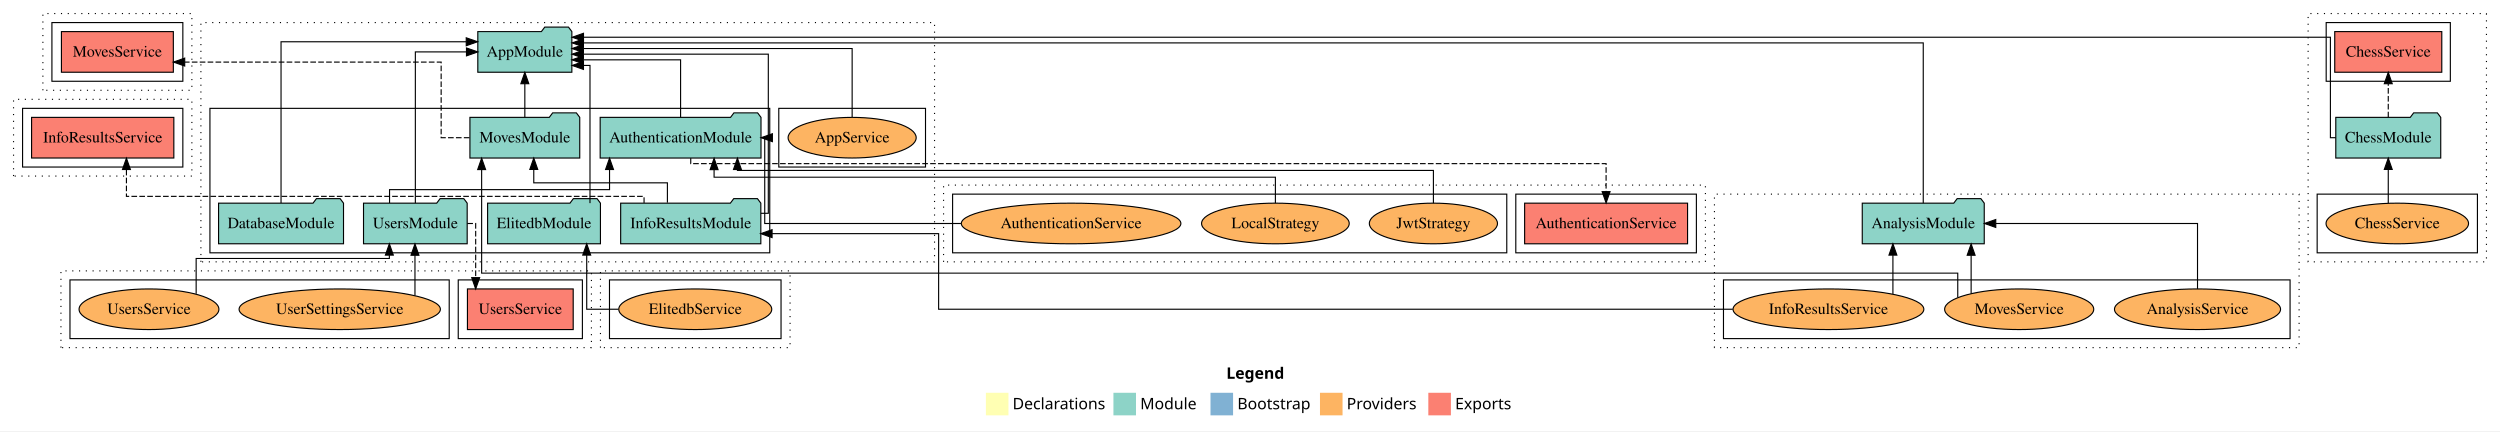
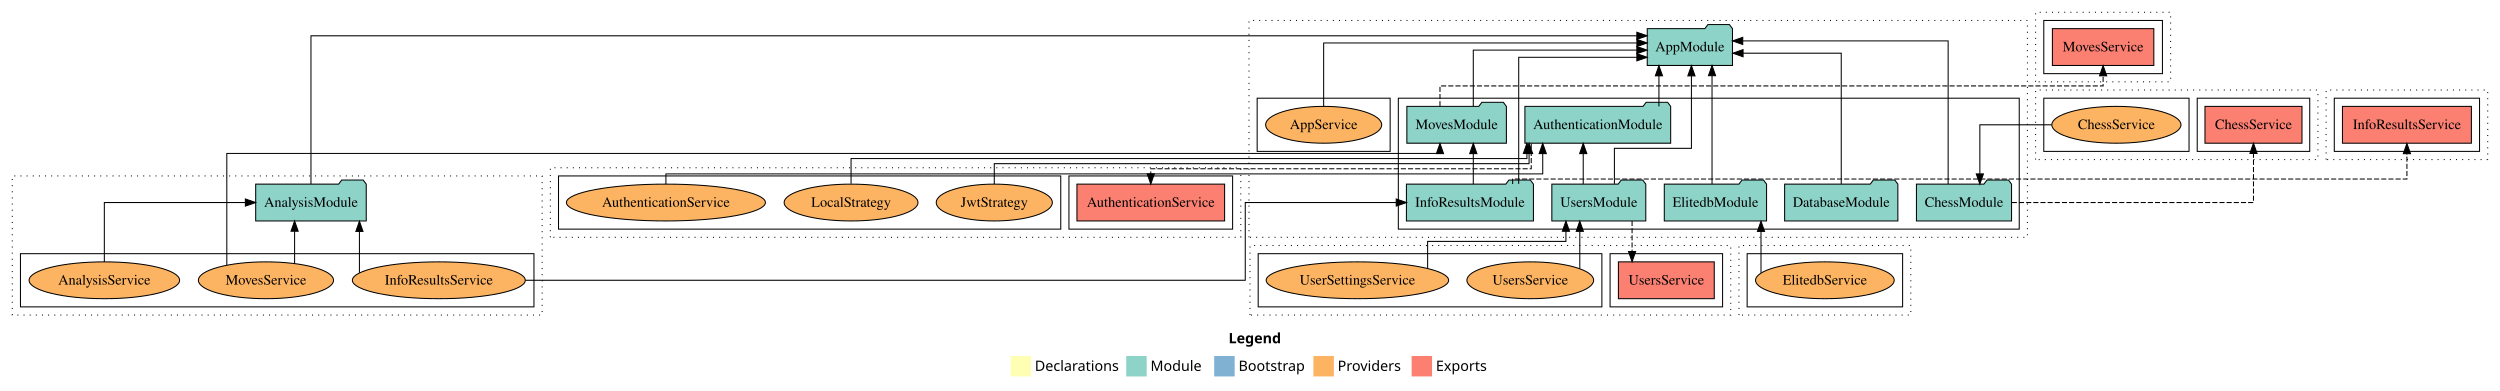
- <svg xmlns="http://www.w3.org/2000/svg" width="2215pt" height="382pt" viewBox="0.00 0.00 2215.00 382.00">
+ <svg xmlns="http://www.w3.org/2000/svg" width="2444pt" height="382pt" viewBox="0.00 0.00 2444.00 382.00">
  <g id="graph0" class="graph" transform="scale(1 1) rotate(0) translate(4 378)">
-     <polygon fill="white" stroke="transparent" points="-4,4 -4,-378 2211,-378 2211,4 -4,4" />
-     <text text-anchor="start" x="1082.51" y="-42.4" font-family="Times-12" font-weight="bold" font-size="14.00">Legend</text>
-     <polygon fill="#ffffb3" stroke="transparent" points="869.5,-10 869.5,-30 889.5,-30 889.5,-10 869.5,-10" />
-     <text text-anchor="start" x="893.13" y="-15.4" font-family="Times-12" font-size="14.00">  Declarations</text>
-     <polygon fill="#8dd3c7" stroke="transparent" points="982.5,-10 982.5,-30 1002.5,-30 1002.5,-10 982.5,-10" />
-     <text text-anchor="start" x="1006.23" y="-15.4" font-family="Times-12" font-size="14.00">  Module</text>
-     <polygon fill="#80b1d3" stroke="transparent" points="1068.5,-10 1068.5,-30 1088.5,-30 1088.5,-10 1068.5,-10" />
-     <text text-anchor="start" x="1092.28" y="-15.4" font-family="Times-12" font-size="14.00">  Bootstrap</text>
-     <polygon fill="#fdb462" stroke="transparent" points="1165.5,-10 1165.5,-30 1185.5,-30 1185.5,-10 1165.5,-10" />
-     <text text-anchor="start" x="1189.17" y="-15.4" font-family="Times-12" font-size="14.00">  Providers</text>
-     <polygon fill="#fb8072" stroke="transparent" points="1261.5,-10 1261.5,-30 1281.5,-30 1281.5,-10 1261.5,-10" />
-     <text text-anchor="start" x="1285.23" y="-15.4" font-family="Times-12" font-size="14.00">  Exports</text>
+     <polygon fill="white" stroke="transparent" points="-4,4 -4,-378 2440,-378 2440,4 -4,4" />
+     <text text-anchor="start" x="1197.01" y="-42.4" font-family="Times-12" font-weight="bold" font-size="14.00">Legend</text>
+     <polygon fill="#ffffb3" stroke="transparent" points="984,-10 984,-30 1004,-30 1004,-10 984,-10" />
+     <text text-anchor="start" x="1007.63" y="-15.4" font-family="Times-12" font-size="14.00">  Declarations</text>
+     <polygon fill="#8dd3c7" stroke="transparent" points="1097,-10 1097,-30 1117,-30 1117,-10 1097,-10" />
+     <text text-anchor="start" x="1120.73" y="-15.4" font-family="Times-12" font-size="14.00">  Module</text>
+     <polygon fill="#80b1d3" stroke="transparent" points="1183,-10 1183,-30 1203,-30 1203,-10 1183,-10" />
+     <text text-anchor="start" x="1206.78" y="-15.4" font-family="Times-12" font-size="14.00">  Bootstrap</text>
+     <polygon fill="#fdb462" stroke="transparent" points="1280,-10 1280,-30 1300,-30 1300,-10 1280,-10" />
+     <text text-anchor="start" x="1303.67" y="-15.4" font-family="Times-12" font-size="14.00">  Providers</text>
+     <polygon fill="#fb8072" stroke="transparent" points="1376,-10 1376,-30 1396,-30 1396,-10 1376,-10" />
+     <text text-anchor="start" x="1399.73" y="-15.4" font-family="Times-12" font-size="14.00">  Exports</text>
+     <g id="clust1" class="cluster">
+       <polygon fill="none" stroke="black" stroke-dasharray="1,5" points="8,-70 8,-206 526,-206 526,-70 8,-70" />
+     </g>
+     <g id="clust6" class="cluster">
+       <polygon fill="none" stroke="black" points="16,-78 16,-130 518,-130 518,-78 16,-78" />
+     </g>
+     <g id="clust7" class="cluster">
+       <polygon fill="none" stroke="black" stroke-dasharray="1,5" points="1217,-146 1217,-358 1978,-358 1978,-146 1217,-146" />
+     </g>
+     <g id="clust9" class="cluster">
+       <polygon fill="none" stroke="black" points="1363,-154 1363,-282 1970,-282 1970,-154 1363,-154" />
+     </g>
+     <g id="clust12" class="cluster">
+       <polygon fill="none" stroke="black" points="1225,-230 1225,-282 1355,-282 1355,-230 1225,-230" />
+     </g>
+     <g id="clust13" class="cluster">
+       <polygon fill="none" stroke="black" stroke-dasharray="1,5" points="534,-146 534,-214 1209,-214 1209,-146 534,-146" />
+     </g>
+     <g id="clust16" class="cluster">
+       <polygon fill="none" stroke="black" points="1041,-154 1041,-206 1201,-206 1201,-154 1041,-154" />
+     </g>
+     <g id="clust18" class="cluster">
+       <polygon fill="none" stroke="black" points="542,-154 542,-206 1033,-206 1033,-154 542,-154" />
+     </g>
    <g id="clust19" class="cluster">
-       <polygon fill="none" stroke="black" stroke-dasharray="1,5" points="2041,-146 2041,-366 2199,-366 2199,-146 2041,-146" />
+       <polygon fill="none" stroke="black" stroke-dasharray="1,5" points="1986,-222 1986,-290 2262,-290 2262,-222 1986,-222" />
    </g>
    <g id="clust22" class="cluster">
-       <polygon fill="none" stroke="black" points="2057,-306 2057,-358 2167,-358 2167,-306 2057,-306" />
+       <polygon fill="none" stroke="black" points="2144,-230 2144,-282 2254,-282 2254,-230 2144,-230" />
    </g>
    <g id="clust24" class="cluster">
-       <polygon fill="none" stroke="black" points="2049,-154 2049,-206 2191,-206 2191,-154 2049,-154" />
-     </g>
-     <g id="clust1" class="cluster">
-       <polygon fill="none" stroke="black" stroke-dasharray="1,5" points="1515,-70 1515,-206 2033,-206 2033,-70 1515,-70" />
-     </g>
-     <g id="clust6" class="cluster">
-       <polygon fill="none" stroke="black" points="1523,-78 1523,-130 2025,-130 2025,-78 1523,-78" />
-     </g>
-     <g id="clust7" class="cluster">
-       <polygon fill="none" stroke="black" stroke-dasharray="1,5" points="174,-146 174,-358 824,-358 824,-146 174,-146" />
-     </g>
-     <g id="clust12" class="cluster">
-       <polygon fill="none" stroke="black" points="686,-230 686,-282 816,-282 816,-230 686,-230" />
-     </g>
-     <g id="clust9" class="cluster">
-       <polygon fill="none" stroke="black" points="182,-154 182,-282 678,-282 678,-154 182,-154" />
+       <polygon fill="none" stroke="black" points="1994,-230 1994,-282 2136,-282 2136,-230 1994,-230" />
    </g>
    <g id="clust31" class="cluster">
-       <polygon fill="none" stroke="black" stroke-dasharray="1,5" points="528,-70 528,-138 696,-138 696,-70 528,-70" />
+       <polygon fill="none" stroke="black" stroke-dasharray="1,5" points="1696,-70 1696,-138 1864,-138 1864,-70 1696,-70" />
    </g>
    <g id="clust36" class="cluster">
-       <polygon fill="none" stroke="black" points="536,-78 536,-130 688,-130 688,-78 536,-78" />
+       <polygon fill="none" stroke="black" points="1704,-78 1704,-130 1856,-130 1856,-78 1704,-78" />
    </g>
    <g id="clust37" class="cluster">
-       <polygon fill="none" stroke="black" stroke-dasharray="1,5" points="8,-222 8,-290 166,-290 166,-222 8,-222" />
+       <polygon fill="none" stroke="black" stroke-dasharray="1,5" points="2270,-222 2270,-290 2428,-290 2428,-222 2270,-222" />
    </g>
    <g id="clust40" class="cluster">
-       <polygon fill="none" stroke="black" points="16,-230 16,-282 158,-282 158,-230 16,-230" />
-     </g>
-     <g id="clust13" class="cluster">
-       <polygon fill="none" stroke="black" stroke-dasharray="1,5" points="832,-146 832,-214 1507,-214 1507,-146 832,-146" />
-     </g>
-     <g id="clust16" class="cluster">
-       <polygon fill="none" stroke="black" points="1339,-154 1339,-206 1499,-206 1499,-154 1339,-154" />
-     </g>
-     <g id="clust18" class="cluster">
-       <polygon fill="none" stroke="black" points="840,-154 840,-206 1331,-206 1331,-154 840,-154" />
+       <polygon fill="none" stroke="black" points="2278,-230 2278,-282 2420,-282 2420,-230 2278,-230" />
    </g>
    <g id="clust43" class="cluster">
-       <polygon fill="none" stroke="black" stroke-dasharray="1,5" points="34,-298 34,-366 166,-366 166,-298 34,-298" />
+       <polygon fill="none" stroke="black" stroke-dasharray="1,5" points="1986,-298 1986,-366 2118,-366 2118,-298 1986,-298" />
    </g>
    <g id="clust46" class="cluster">
-       <polygon fill="none" stroke="black" points="42,-306 42,-358 158,-358 158,-306 42,-306" />
+       <polygon fill="none" stroke="black" points="1994,-306 1994,-358 2110,-358 2110,-306 1994,-306" />
    </g>
    <g id="clust49" class="cluster">
-       <polygon fill="none" stroke="black" stroke-dasharray="1,5" points="50,-70 50,-138 520,-138 520,-70 50,-70" />
+       <polygon fill="none" stroke="black" stroke-dasharray="1,5" points="1218,-70 1218,-138 1688,-138 1688,-70 1218,-70" />
    </g>
    <g id="clust52" class="cluster">
-       <polygon fill="none" stroke="black" points="402,-78 402,-130 512,-130 512,-78 402,-78" />
+       <polygon fill="none" stroke="black" points="1570,-78 1570,-130 1680,-130 1680,-78 1570,-78" />
    </g>
    <g id="clust54" class="cluster">
-       <polygon fill="none" stroke="black" points="58,-78 58,-130 394,-130 394,-78 58,-78" />
+       <polygon fill="none" stroke="black" points="1226,-78 1226,-130 1562,-130 1562,-78 1226,-78" />
    </g>
    <g id="node1" class="node">
-       <ellipse fill="#fdb462" stroke="black" cx="1943" cy="-104" rx="73.57" ry="18" />
-       <text text-anchor="middle" x="1943" y="-99.8" font-family="Times,serif" font-size="14.00">AnalysisService</text>
+       <ellipse fill="#fdb462" stroke="black" cx="98" cy="-104" rx="73.57" ry="18" />
+       <text text-anchor="middle" x="98" y="-99.8" font-family="Times,serif" font-size="14.00">AnalysisService</text>
    </g>
    <g id="node4" class="node">
-       <polygon fill="#8dd3c7" stroke="black" points="1754.04,-198 1751.04,-202 1730.04,-202 1727.04,-198 1645.96,-198 1645.96,-162 1754.04,-162 1754.04,-198" />
-       <text text-anchor="middle" x="1700" y="-175.8" font-family="Times,serif" font-size="14.00">AnalysisModule</text>
+       <polygon fill="#8dd3c7" stroke="black" points="354.04,-198 351.04,-202 330.04,-202 327.04,-198 245.96,-198 245.96,-162 354.04,-162 354.04,-198" />
+       <text text-anchor="middle" x="300" y="-175.8" font-family="Times,serif" font-size="14.00">AnalysisModule</text>
    </g>
    <g id="edge1" class="edge">
-       <path fill="none" stroke="black" d="M1943,-122.01C1943,-144.49 1943,-180 1943,-180 1943,-180 1764.23,-180 1764.23,-180" />
-       <polygon fill="black" stroke="black" points="1764.23,-176.5 1754.23,-180 1764.23,-183.5 1764.23,-176.5" />
+       <path fill="none" stroke="black" d="M98,-122.01C98,-144.49 98,-180 98,-180 98,-180 235.87,-180 235.87,-180" />
+       <polygon fill="black" stroke="black" points="235.87,-183.5 245.87,-180 235.87,-176.5 235.87,-183.5" />
    </g>
    <g id="node2" class="node">
-       <ellipse fill="#fdb462" stroke="black" cx="1616" cy="-104" rx="84.52" ry="18" />
-       <text text-anchor="middle" x="1616" y="-99.8" font-family="Times,serif" font-size="14.00">InfoResultsService</text>
+       <ellipse fill="#fdb462" stroke="black" cx="425" cy="-104" rx="84.52" ry="18" />
+       <text text-anchor="middle" x="425" y="-99.8" font-family="Times,serif" font-size="14.00">InfoResultsService</text>
    </g>
    <g id="edge2" class="edge">
-       <path fill="none" stroke="black" d="M1673.12,-117.59C1673.12,-117.59 1673.12,-151.96 1673.12,-151.96" />
-       <polygon fill="black" stroke="black" points="1669.62,-151.96 1673.12,-161.96 1676.62,-151.96 1669.62,-151.96" />
+       <path fill="none" stroke="black" d="M347.38,-111.29C347.38,-111.29 347.38,-151.73 347.38,-151.73" />
+       <polygon fill="black" stroke="black" points="343.88,-151.73 347.38,-161.73 350.88,-151.73 343.88,-151.73" />
    </g>
    <g id="node9" class="node">
-       <polygon fill="#8dd3c7" stroke="black" points="670.09,-198 667.09,-202 646.09,-202 643.09,-198 545.91,-198 545.91,-162 670.09,-162 670.09,-198" />
-       <text text-anchor="middle" x="608" y="-175.8" font-family="Times,serif" font-size="14.00">InfoResultsModule</text>
+       <polygon fill="#8dd3c7" stroke="black" points="1495.09,-198 1492.09,-202 1471.09,-202 1468.09,-198 1370.91,-198 1370.91,-162 1495.09,-162 1495.09,-198" />
+       <text text-anchor="middle" x="1433" y="-175.8" font-family="Times,serif" font-size="14.00">InfoResultsModule</text>
    </g>
    <g id="edge22" class="edge">
-       <path fill="none" stroke="black" d="M1531.26,-104C1327.63,-104 827.62,-104 827.62,-104 827.62,-104 827.62,-171 827.62,-171 827.62,-171 680.05,-171 680.05,-171" />
-       <polygon fill="black" stroke="black" points="680.05,-167.5 670.05,-171 680.05,-174.5 680.05,-167.5" />
+       <path fill="none" stroke="black" d="M509.74,-104C713.36,-104 1213.36,-104 1213.36,-104 1213.36,-104 1213.36,-180 1213.36,-180 1213.36,-180 1360.94,-180 1360.94,-180" />
+       <polygon fill="black" stroke="black" points="1360.94,-183.5 1370.94,-180 1360.94,-176.5 1360.94,-183.5" />
    </g>
    <g id="node3" class="node">
-       <ellipse fill="#fdb462" stroke="black" cx="1785" cy="-104" rx="66.05" ry="18" />
-       <text text-anchor="middle" x="1785" y="-99.8" font-family="Times,serif" font-size="14.00">MovesService</text>
+       <ellipse fill="#fdb462" stroke="black" cx="256" cy="-104" rx="66.05" ry="18" />
+       <text text-anchor="middle" x="256" y="-99.8" font-family="Times,serif" font-size="14.00">MovesService</text>
    </g>
    <g id="edge3" class="edge">
-       <path fill="none" stroke="black" d="M1742.42,-117.94C1742.42,-117.94 1742.42,-151.84 1742.42,-151.84" />
-       <polygon fill="black" stroke="black" points="1738.92,-151.84 1742.42,-161.84 1745.92,-151.84 1738.92,-151.84" />
+       <path fill="none" stroke="black" d="M284,-120.49C284,-120.49 284,-151.95 284,-151.95" />
+       <polygon fill="black" stroke="black" points="280.5,-151.95 284,-161.95 287.5,-151.95 280.5,-151.95" />
    </g>
    <g id="node10" class="node">
-       <polygon fill="#8dd3c7" stroke="black" points="509.65,-274 506.65,-278 485.65,-278 482.65,-274 412.35,-274 412.35,-238 509.65,-238 509.65,-274" />
-       <text text-anchor="middle" x="461" y="-251.8" font-family="Times,serif" font-size="14.00">MovesModule</text>
+       <polygon fill="#8dd3c7" stroke="black" points="1468.65,-274 1465.65,-278 1444.65,-278 1441.65,-274 1371.35,-274 1371.35,-238 1468.65,-238 1468.65,-274" />
+       <text text-anchor="middle" x="1420" y="-251.8" font-family="Times,serif" font-size="14.00">MovesModule</text>
    </g>
    <g id="edge25" class="edge">
-       <path fill="none" stroke="black" d="M1730.57,-114.48C1730.57,-123.81 1730.57,-136 1730.57,-136 1730.57,-136 422.73,-136 422.73,-136 422.73,-136 422.73,-227.77 422.73,-227.77" />
-       <polygon fill="black" stroke="black" points="419.23,-227.77 422.73,-237.77 426.23,-227.77 419.23,-227.77" />
+       <path fill="none" stroke="black" d="M217.73,-118.71C217.73,-151.56 217.73,-228 217.73,-228 217.73,-228 1403.72,-228 1403.72,-228 1403.72,-228 1403.72,-228.98 1403.72,-228.98" />
+       <polygon fill="black" stroke="black" points="1400.22,-227.79 1403.72,-237.79 1407.22,-227.79 1400.22,-227.79" />
    </g>
    <g id="node12" class="node">
-       <polygon fill="#8dd3c7" stroke="black" points="502.66,-350 499.66,-354 478.66,-354 475.66,-350 419.34,-350 419.34,-314 502.66,-314 502.66,-350" />
-       <text text-anchor="middle" x="461" y="-327.8" font-family="Times,serif" font-size="14.00">AppModule</text>
+       <polygon fill="#8dd3c7" stroke="black" points="1689.66,-350 1686.66,-354 1665.66,-354 1662.66,-350 1606.34,-350 1606.34,-314 1689.66,-314 1689.66,-350" />
+       <text text-anchor="middle" x="1648" y="-327.8" font-family="Times,serif" font-size="14.00">AppModule</text>
    </g>
    <g id="edge4" class="edge">
-       <path fill="none" stroke="black" d="M1700,-198.04C1700,-239.89 1700,-340 1700,-340 1700,-340 512.93,-340 512.93,-340" />
-       <polygon fill="black" stroke="black" points="512.93,-336.5 502.93,-340 512.93,-343.5 512.93,-336.5" />
+       <path fill="none" stroke="black" d="M300,-198.07C300,-240.51 300,-343 300,-343 300,-343 1596.18,-343 1596.18,-343" />
+       <polygon fill="black" stroke="black" points="1596.18,-346.5 1606.18,-343 1596.18,-339.5 1596.18,-346.5" />
    </g>
    <g id="node5" class="node">
-       <polygon fill="#8dd3c7" stroke="black" points="670.25,-274 667.25,-278 646.25,-278 643.25,-274 527.75,-274 527.75,-238 670.25,-238 670.25,-274" />
-       <text text-anchor="middle" x="599" y="-251.8" font-family="Times,serif" font-size="14.00">AuthenticationModule</text>
+       <polygon fill="#8dd3c7" stroke="black" points="1629.25,-274 1626.25,-278 1605.25,-278 1602.25,-274 1486.75,-274 1486.75,-238 1629.25,-238 1629.25,-274" />
+       <text text-anchor="middle" x="1558" y="-251.8" font-family="Times,serif" font-size="14.00">AuthenticationModule</text>
    </g>
    <g id="edge5" class="edge">
-       <path fill="none" stroke="black" d="M599,-274.13C599,-294.57 599,-325 599,-325 599,-325 512.78,-325 512.78,-325" />
-       <polygon fill="black" stroke="black" points="512.78,-321.5 502.78,-325 512.78,-328.5 512.78,-321.5" />
+       <path fill="none" stroke="black" d="M1617.77,-274.01C1617.77,-274.01 1617.77,-303.85 1617.77,-303.85" />
+       <polygon fill="black" stroke="black" points="1614.27,-303.85 1617.77,-313.85 1621.27,-303.85 1614.27,-303.85" />
    </g>
    <g id="node14" class="node">
-       <polygon fill="#fb8072" stroke="black" points="1491.18,-198 1346.82,-198 1346.82,-162 1491.18,-162 1491.18,-198" />
-       <text text-anchor="middle" x="1419" y="-175.8" font-family="Times,serif" font-size="14.00">AuthenticationService </text>
+       <polygon fill="#fb8072" stroke="black" points="1193.18,-198 1048.82,-198 1048.82,-162 1193.18,-162 1193.18,-198" />
+       <text text-anchor="middle" x="1121" y="-175.8" font-family="Times,serif" font-size="14.00">AuthenticationService </text>
    </g>
    <g id="edge14" class="edge">
-       <path fill="none" stroke="black" stroke-dasharray="5,2" d="M608,-237.88C608,-235.03 608,-233 608,-233 608,-233 1419,-233 1419,-233 1419,-233 1419,-208.24 1419,-208.24" />
-       <polygon fill="black" stroke="black" points="1422.5,-208.24 1419,-198.24 1415.5,-208.24 1422.5,-208.24" />
+       <path fill="none" stroke="black" stroke-dasharray="5,2" d="M1492.94,-237.51C1492.94,-225.86 1492.94,-213 1492.94,-213 1492.94,-213 1121,-213 1121,-213 1121,-213 1121,-208.04 1121,-208.04" />
+       <polygon fill="black" stroke="black" points="1124.5,-208.04 1121,-198.04 1117.5,-208.04 1124.5,-208.04" />
    </g>
    <g id="node6" class="node">
-       <polygon fill="#8dd3c7" stroke="black" points="2158.49,-274 2155.49,-278 2134.49,-278 2131.49,-274 2065.51,-274 2065.51,-238 2158.49,-238 2158.49,-274" />
-       <text text-anchor="middle" x="2112" y="-251.8" font-family="Times,serif" font-size="14.00">ChessModule</text>
+       <polygon fill="#8dd3c7" stroke="black" points="1962.49,-198 1959.49,-202 1938.49,-202 1935.49,-198 1869.51,-198 1869.51,-162 1962.49,-162 1962.49,-198" />
+       <text text-anchor="middle" x="1916" y="-175.8" font-family="Times,serif" font-size="14.00">ChessModule</text>
    </g>
    <g id="edge6" class="edge">
-       <path fill="none" stroke="black" d="M2065.47,-256C2062.54,-256 2060.74,-256 2060.74,-256 2060.74,-256 2060.74,-345 2060.74,-345 2060.74,-345 512.97,-345 512.97,-345" />
-       <polygon fill="black" stroke="black" points="512.97,-341.5 502.97,-345 512.97,-348.5 512.97,-341.5" />
+       <path fill="none" stroke="black" d="M1900.5,-198.12C1900.5,-239.63 1900.5,-338 1900.5,-338 1900.5,-338 1699.7,-338 1699.7,-338" />
+       <polygon fill="black" stroke="black" points="1699.7,-334.5 1689.7,-338 1699.7,-341.5 1699.7,-334.5" />
    </g>
    <g id="node18" class="node">
-       <polygon fill="#fb8072" stroke="black" points="2159.42,-350 2064.58,-350 2064.58,-314 2159.42,-314 2159.42,-350" />
-       <text text-anchor="middle" x="2112" y="-327.8" font-family="Times,serif" font-size="14.00">ChessService </text>
+       <polygon fill="#fb8072" stroke="black" points="2246.42,-274 2151.58,-274 2151.58,-238 2246.42,-238 2246.42,-274" />
+       <text text-anchor="middle" x="2199" y="-251.8" font-family="Times,serif" font-size="14.00">ChessService </text>
    </g>
    <g id="edge18" class="edge">
-       <path fill="none" stroke="black" stroke-dasharray="5,2" d="M2112,-274.01C2112,-274.01 2112,-303.85 2112,-303.85" />
-       <polygon fill="black" stroke="black" points="2108.5,-303.85 2112,-313.85 2115.5,-303.85 2108.5,-303.85" />
+       <path fill="none" stroke="black" stroke-dasharray="5,2" d="M1962.73,-180C2043.11,-180 2199,-180 2199,-180 2199,-180 2199,-227.99 2199,-227.99" />
+       <polygon fill="black" stroke="black" points="2195.5,-227.99 2199,-237.99 2202.5,-227.99 2195.5,-227.99" />
    </g>
    <g id="node7" class="node">
-       <polygon fill="#8dd3c7" stroke="black" points="300.35,-198 297.35,-202 276.35,-202 273.35,-198 189.65,-198 189.65,-162 300.35,-162 300.35,-198" />
-       <text text-anchor="middle" x="245" y="-175.8" font-family="Times,serif" font-size="14.00">DatabaseModule</text>
+       <polygon fill="#8dd3c7" stroke="black" points="1851.35,-198 1848.35,-202 1827.35,-202 1824.35,-198 1740.65,-198 1740.65,-162 1851.35,-162 1851.35,-198" />
+       <text text-anchor="middle" x="1796" y="-175.8" font-family="Times,serif" font-size="14.00">DatabaseModule</text>
    </g>
    <g id="edge7" class="edge">
-       <path fill="none" stroke="black" d="M245,-198.16C245,-240.26 245,-341 245,-341 245,-341 409.1,-341 409.1,-341" />
-       <polygon fill="black" stroke="black" points="409.1,-344.5 419.1,-341 409.1,-337.5 409.1,-344.5" />
+       <path fill="none" stroke="black" d="M1796,-198.2C1796,-237.33 1796,-326 1796,-326 1796,-326 1700.01,-326 1700.01,-326" />
+       <polygon fill="black" stroke="black" points="1700.02,-322.5 1690.01,-326 1700.01,-329.5 1700.02,-322.5" />
    </g>
    <g id="node8" class="node">
-       <polygon fill="#8dd3c7" stroke="black" points="527.99,-198 524.99,-202 503.99,-202 500.99,-198 428.01,-198 428.01,-162 527.99,-162 527.99,-198" />
-       <text text-anchor="middle" x="478" y="-175.8" font-family="Times,serif" font-size="14.00">ElitedbModule</text>
+       <polygon fill="#8dd3c7" stroke="black" points="1722.99,-198 1719.99,-202 1698.99,-202 1695.99,-198 1623.01,-198 1623.01,-162 1722.99,-162 1722.99,-198" />
+       <text text-anchor="middle" x="1673" y="-175.8" font-family="Times,serif" font-size="14.00">ElitedbModule</text>
    </g>
    <g id="edge8" class="edge">
-       <path fill="none" stroke="black" d="M518.73,-198.02C518.73,-235.83 518.73,-320 518.73,-320 518.73,-320 512.95,-320 512.95,-320" />
-       <polygon fill="black" stroke="black" points="512.95,-316.5 502.95,-320 512.95,-323.5 512.95,-316.5" />
+       <path fill="none" stroke="black" d="M1669.68,-198.03C1669.68,-198.03 1669.68,-303.99 1669.68,-303.99" />
+       <polygon fill="black" stroke="black" points="1666.18,-303.99 1669.68,-313.99 1673.18,-303.99 1666.18,-303.99" />
    </g>
    <g id="edge23" class="edge">
-       <path fill="none" stroke="black" d="M587.32,-198.42C587.32,-207.28 587.32,-216 587.32,-216 587.32,-216 468.92,-216 468.92,-216 468.92,-216 468.92,-227.87 468.92,-227.87" />
-       <polygon fill="black" stroke="black" points="465.42,-227.87 468.92,-237.87 472.42,-227.87 465.42,-227.87" />
+       <path fill="none" stroke="black" d="M1436.28,-198.01C1436.28,-198.01 1436.28,-227.85 1436.28,-227.85" />
+       <polygon fill="black" stroke="black" points="1432.78,-227.85 1436.28,-237.85 1439.78,-227.85 1432.78,-227.85" />
    </g>
    <g id="edge9" class="edge">
-       <path fill="none" stroke="black" d="M670.13,-189C674.2,-189 676.72,-189 676.72,-189 676.72,-189 676.72,-330 676.72,-330 676.72,-330 512.85,-330 512.85,-330" />
-       <polygon fill="black" stroke="black" points="512.85,-326.5 502.85,-330 512.85,-333.5 512.85,-326.5" />
+       <path fill="none" stroke="black" d="M1480.69,-198.27C1480.69,-236.63 1480.69,-322 1480.69,-322 1480.69,-322 1596.21,-322 1596.21,-322" />
+       <polygon fill="black" stroke="black" points="1596.21,-325.5 1606.21,-322 1596.21,-318.5 1596.21,-325.5" />
    </g>
    <g id="node21" class="node">
-       <polygon fill="#fb8072" stroke="black" points="150.02,-274 23.98,-274 23.98,-238 150.02,-238 150.02,-274" />
-       <text text-anchor="middle" x="87" y="-251.8" font-family="Times,serif" font-size="14.00">InfoResultsService </text>
+       <polygon fill="#fb8072" stroke="black" points="2412.02,-274 2285.98,-274 2285.98,-238 2412.02,-238 2412.02,-274" />
+       <text text-anchor="middle" x="2349" y="-251.8" font-family="Times,serif" font-size="14.00">InfoResultsService </text>
    </g>
    <g id="edge21" class="edge">
-       <path fill="none" stroke="black" stroke-dasharray="5,2" d="M566.64,-198.19C566.64,-201.54 566.64,-204 566.64,-204 566.64,-204 108.02,-204 108.02,-204 108.02,-204 108.02,-227.81 108.02,-227.81" />
-       <polygon fill="black" stroke="black" points="104.52,-227.81 108.02,-237.81 111.52,-227.81 104.52,-227.81" />
+       <path fill="none" stroke="black" stroke-dasharray="5,2" d="M1474.76,-198.12C1474.76,-200.97 1474.76,-203 1474.76,-203 1474.76,-203 2349,-203 2349,-203 2349,-203 2349,-227.76 2349,-227.76" />
+       <polygon fill="black" stroke="black" points="2345.5,-227.76 2349,-237.76 2352.5,-227.76 2345.5,-227.76" />
    </g>
    <g id="edge10" class="edge">
-       <path fill="none" stroke="black" d="M461,-274.01C461,-274.01 461,-303.85 461,-303.85" />
-       <polygon fill="black" stroke="black" points="457.5,-303.85 461,-313.85 464.5,-303.85 457.5,-303.85" />
+       <path fill="none" stroke="black" d="M1436.28,-274.04C1436.28,-295.66 1436.28,-329 1436.28,-329 1436.28,-329 1596.17,-329 1596.17,-329" />
+       <polygon fill="black" stroke="black" points="1596.17,-332.5 1606.17,-329 1596.17,-325.5 1596.17,-332.5" />
    </g>
    <g id="node22" class="node">
-       <polygon fill="#fb8072" stroke="black" points="149.58,-350 50.42,-350 50.42,-314 149.58,-314 149.58,-350" />
-       <text text-anchor="middle" x="100" y="-327.8" font-family="Times,serif" font-size="14.00">MovesService </text>
+       <polygon fill="#fb8072" stroke="black" points="2101.58,-350 2002.42,-350 2002.42,-314 2101.58,-314 2101.58,-350" />
+       <text text-anchor="middle" x="2052" y="-327.8" font-family="Times,serif" font-size="14.00">MovesService </text>
    </g>
    <g id="edge24" class="edge">
-       <path fill="none" stroke="black" stroke-dasharray="5,2" d="M411.96,-256C398.17,-256 386.86,-256 386.86,-256 386.86,-256 386.86,-323 386.86,-323 386.86,-323 159.64,-323 159.64,-323" />
-       <polygon fill="black" stroke="black" points="159.64,-319.5 149.64,-323 159.64,-326.5 159.64,-319.5" />
+       <path fill="none" stroke="black" stroke-dasharray="5,2" d="M1403.72,-274.11C1403.72,-283.9 1403.72,-294 1403.72,-294 1403.72,-294 2052,-294 2052,-294 2052,-294 2052,-303.89 2052,-303.89" />
+       <polygon fill="black" stroke="black" points="2048.5,-303.89 2052,-313.89 2055.5,-303.89 2048.5,-303.89" />
    </g>
    <g id="node11" class="node">
-       <polygon fill="#8dd3c7" stroke="black" points="409.92,-198 406.92,-202 385.92,-202 382.92,-198 318.08,-198 318.08,-162 409.92,-162 409.92,-198" />
-       <text text-anchor="middle" x="364" y="-175.8" font-family="Times,serif" font-size="14.00">UsersModule</text>
+       <polygon fill="#8dd3c7" stroke="black" points="1604.92,-198 1601.92,-202 1580.92,-202 1577.92,-198 1513.08,-198 1513.08,-162 1604.92,-162 1604.92,-198" />
+       <text text-anchor="middle" x="1559" y="-175.8" font-family="Times,serif" font-size="14.00">UsersModule</text>
    </g>
    <g id="edge13" class="edge">
-       <path fill="none" stroke="black" d="M341.14,-198.14C341.14,-204.46 341.14,-210 341.14,-210 341.14,-210 536.05,-210 536.05,-210 536.05,-210 536.05,-227.82 536.05,-227.82" />
-       <polygon fill="black" stroke="black" points="532.55,-227.82 536.05,-237.82 539.55,-227.82 532.55,-227.82" />
+       <path fill="none" stroke="black" d="M1543.76,-198.01C1543.76,-198.01 1543.76,-227.85 1543.76,-227.85" />
+       <polygon fill="black" stroke="black" points="1540.26,-227.85 1543.76,-237.85 1547.26,-227.85 1540.26,-227.85" />
    </g>
    <g id="edge11" class="edge">
-       <path fill="none" stroke="black" d="M364,-198.03C364,-238.3 364,-332 364,-332 364,-332 409.3,-332 409.3,-332" />
-       <polygon fill="black" stroke="black" points="409.3,-335.5 419.3,-332 409.3,-328.5 409.3,-335.5" />
+       <path fill="none" stroke="black" d="M1574.24,-198.24C1574.24,-213.57 1574.24,-233 1574.24,-233 1574.24,-233 1649.53,-233 1649.53,-233 1649.53,-233 1649.53,-303.84 1649.53,-303.84" />
+       <polygon fill="black" stroke="black" points="1646.03,-303.84 1649.53,-313.84 1653.03,-303.84 1646.03,-303.84" />
    </g>
    <g id="node23" class="node">
-       <polygon fill="#fb8072" stroke="black" points="503.85,-122 410.15,-122 410.15,-86 503.85,-86 503.85,-122" />
-       <text text-anchor="middle" x="457" y="-99.8" font-family="Times,serif" font-size="14.00">UsersService </text>
+       <polygon fill="#fb8072" stroke="black" points="1671.85,-122 1578.15,-122 1578.15,-86 1671.85,-86 1671.85,-122" />
+       <text text-anchor="middle" x="1625" y="-99.8" font-family="Times,serif" font-size="14.00">UsersService </text>
    </g>
    <g id="edge26" class="edge">
-       <path fill="none" stroke="black" stroke-dasharray="5,2" d="M410.02,-180C414.51,-180 417.45,-180 417.45,-180 417.45,-180 417.45,-132.01 417.45,-132.01" />
-       <polygon fill="black" stroke="black" points="420.95,-132.01 417.45,-122.01 413.95,-132.01 420.95,-132.01" />
+       <path fill="none" stroke="black" stroke-dasharray="5,2" d="M1591.52,-161.99C1591.52,-161.99 1591.52,-132.15 1591.52,-132.15" />
+       <polygon fill="black" stroke="black" points="1595.02,-132.15 1591.52,-122.15 1588.02,-132.15 1595.02,-132.15" />
    </g>
    <g id="node13" class="node">
-       <ellipse fill="#fdb462" stroke="black" cx="751" cy="-256" rx="56.74" ry="18" />
-       <text text-anchor="middle" x="751" y="-251.8" font-family="Times,serif" font-size="14.00">AppService</text>
+       <ellipse fill="#fdb462" stroke="black" cx="1290" cy="-256" rx="56.74" ry="18" />
+       <text text-anchor="middle" x="1290" y="-251.8" font-family="Times,serif" font-size="14.00">AppService</text>
    </g>
    <g id="edge12" class="edge">
-       <path fill="none" stroke="black" d="M751,-274.32C751,-297.66 751,-335 751,-335 751,-335 512.86,-335 512.86,-335" />
-       <polygon fill="black" stroke="black" points="512.86,-331.5 502.86,-335 512.86,-338.5 512.86,-331.5" />
+       <path fill="none" stroke="black" d="M1290,-274.15C1290,-297.76 1290,-336 1290,-336 1290,-336 1596.23,-336 1596.23,-336" />
+       <polygon fill="black" stroke="black" points="1596.23,-339.5 1606.23,-336 1596.23,-332.5 1596.23,-339.5" />
    </g>
    <g id="node15" class="node">
-       <ellipse fill="#fdb462" stroke="black" cx="945" cy="-180" rx="97.27" ry="18" />
-       <text text-anchor="middle" x="945" y="-175.8" font-family="Times,serif" font-size="14.00">AuthenticationService</text>
+       <ellipse fill="#fdb462" stroke="black" cx="647" cy="-180" rx="97.27" ry="18" />
+       <text text-anchor="middle" x="647" y="-175.8" font-family="Times,serif" font-size="14.00">AuthenticationService</text>
    </g>
    <g id="edge15" class="edge">
-       <path fill="none" stroke="black" d="M847.38,-180C769.56,-180 673.55,-180 673.55,-180 673.55,-180 673.55,-256 673.55,-256 673.55,-256 673.23,-256 673.23,-256" />
-       <polygon fill="black" stroke="black" points="680.34,-252.5 670.34,-256 680.34,-259.5 680.34,-252.5" />
+       <path fill="none" stroke="black" d="M647,-198.21C647,-203.55 647,-208 647,-208 647,-208 1504.17,-208 1504.17,-208 1504.17,-208 1504.17,-227.85 1504.17,-227.85" />
+       <polygon fill="black" stroke="black" points="1500.67,-227.85 1504.17,-237.85 1507.67,-227.85 1500.67,-227.85" />
    </g>
    <g id="node16" class="node">
-       <ellipse fill="#fdb462" stroke="black" cx="1266" cy="-180" rx="56.76" ry="18" />
-       <text text-anchor="middle" x="1266" y="-175.8" font-family="Times,serif" font-size="14.00">JwtStrategy</text>
+       <ellipse fill="#fdb462" stroke="black" cx="968" cy="-180" rx="56.76" ry="18" />
+       <text text-anchor="middle" x="968" y="-175.8" font-family="Times,serif" font-size="14.00">JwtStrategy</text>
    </g>
    <g id="edge16" class="edge">
-       <path fill="none" stroke="black" d="M1266,-198.04C1266,-211.29 1266,-227 1266,-227 1266,-227 649.36,-227 649.36,-227 649.36,-227 649.36,-228.08 649.36,-228.08" />
-       <polygon fill="black" stroke="black" points="645.86,-227.8 649.36,-237.8 652.86,-227.8 645.86,-227.8" />
+       <path fill="none" stroke="black" d="M968,-198.11C968,-207.9 968,-218 968,-218 968,-218 1490.83,-218 1490.83,-218 1490.83,-218 1490.83,-227.89 1490.83,-227.89" />
+       <polygon fill="black" stroke="black" points="1487.33,-227.89 1490.83,-237.89 1494.33,-227.89 1487.33,-227.89" />
    </g>
    <g id="node17" class="node">
-       <ellipse fill="#fdb462" stroke="black" cx="1126" cy="-180" rx="65.41" ry="18" />
-       <text text-anchor="middle" x="1126" y="-175.8" font-family="Times,serif" font-size="14.00">LocalStrategy</text>
+       <ellipse fill="#fdb462" stroke="black" cx="828" cy="-180" rx="65.41" ry="18" />
+       <text text-anchor="middle" x="828" y="-175.8" font-family="Times,serif" font-size="14.00">LocalStrategy</text>
    </g>
    <g id="edge17" class="edge">
-       <path fill="none" stroke="black" d="M1126,-198.1C1126,-209.09 1126,-221 1126,-221 1126,-221 628.68,-221 628.68,-221 628.68,-221 628.68,-227.68 628.68,-227.68" />
-       <polygon fill="black" stroke="black" points="625.18,-227.68 628.68,-237.68 632.18,-227.68 625.18,-227.68" />
+       <path fill="none" stroke="black" d="M828,-198.49C828,-210.14 828,-223 828,-223 828,-223 1488.73,-223 1488.73,-223 1488.73,-223 1488.73,-227.96 1488.73,-227.96" />
+       <polygon fill="black" stroke="black" points="1485.23,-227.96 1488.73,-237.96 1492.23,-227.96 1485.23,-227.96" />
    </g>
    <g id="node19" class="node">
-       <ellipse fill="#fdb462" stroke="black" cx="2120" cy="-180" rx="63.12" ry="18" />
-       <text text-anchor="middle" x="2120" y="-175.8" font-family="Times,serif" font-size="14.00">ChessService</text>
+       <ellipse fill="#fdb462" stroke="black" cx="2065" cy="-256" rx="63.12" ry="18" />
+       <text text-anchor="middle" x="2065" y="-251.8" font-family="Times,serif" font-size="14.00">ChessService</text>
    </g>
    <g id="edge19" class="edge">
-       <path fill="none" stroke="black" d="M2112,-198.01C2112,-198.01 2112,-227.85 2112,-227.85" />
-       <polygon fill="black" stroke="black" points="2108.5,-227.85 2112,-237.85 2115.5,-227.85 2108.5,-227.85" />
+       <path fill="none" stroke="black" d="M2001.77,-256C1967.26,-256 1931.5,-256 1931.5,-256 1931.5,-256 1931.5,-208.01 1931.5,-208.01" />
+       <polygon fill="black" stroke="black" points="1935,-208.01 1931.5,-198.01 1928,-208.01 1935,-208.01" />
    </g>
    <g id="node20" class="node">
-       <ellipse fill="#fdb462" stroke="black" cx="612" cy="-104" rx="67.77" ry="18" />
-       <text text-anchor="middle" x="612" y="-99.8" font-family="Times,serif" font-size="14.00">ElitedbService</text>
+       <ellipse fill="#fdb462" stroke="black" cx="1780" cy="-104" rx="67.77" ry="18" />
+       <text text-anchor="middle" x="1780" y="-99.8" font-family="Times,serif" font-size="14.00">ElitedbService</text>
    </g>
    <g id="edge20" class="edge">
-       <path fill="none" stroke="black" d="M543.91,-104C528.12,-104 515.83,-104 515.83,-104 515.83,-104 515.83,-151.99 515.83,-151.99" />
-       <polygon fill="black" stroke="black" points="512.33,-151.99 515.83,-161.99 519.33,-151.99 512.33,-151.99" />
+       <path fill="none" stroke="black" d="M1717.55,-111.29C1717.55,-111.29 1717.55,-151.73 1717.55,-151.73" />
+       <polygon fill="black" stroke="black" points="1714.05,-151.73 1717.55,-161.73 1721.05,-151.73 1714.05,-151.73" />
    </g>
    <g id="node24" class="node">
-       <ellipse fill="#fdb462" stroke="black" cx="297" cy="-104" rx="89.18" ry="18" />
-       <text text-anchor="middle" x="297" y="-99.8" font-family="Times,serif" font-size="14.00">UserSettingsService</text>
+       <ellipse fill="#fdb462" stroke="black" cx="1323" cy="-104" rx="89.18" ry="18" />
+       <text text-anchor="middle" x="1323" y="-99.8" font-family="Times,serif" font-size="14.00">UserSettingsService</text>
    </g>
    <g id="edge27" class="edge">
-       <path fill="none" stroke="black" d="M363.66,-116.21C363.66,-116.21 363.66,-151.86 363.66,-151.86" />
-       <polygon fill="black" stroke="black" points="360.16,-151.86 363.66,-161.86 367.16,-151.86 360.16,-151.86" />
+       <path fill="none" stroke="black" d="M1391.65,-115.61C1391.65,-126.78 1391.65,-142 1391.65,-142 1391.65,-142 1526.85,-142 1526.85,-142 1526.85,-142 1526.85,-151.89 1526.85,-151.89" />
+       <polygon fill="black" stroke="black" points="1523.35,-151.89 1526.85,-161.89 1530.35,-151.89 1523.35,-151.89" />
    </g>
    <g id="node25" class="node">
-       <ellipse fill="#fdb462" stroke="black" cx="128" cy="-104" rx="61.95" ry="18" />
-       <text text-anchor="middle" x="128" y="-99.8" font-family="Times,serif" font-size="14.00">UsersService</text>
+       <ellipse fill="#fdb462" stroke="black" cx="1492" cy="-104" rx="61.95" ry="18" />
+       <text text-anchor="middle" x="1492" y="-99.8" font-family="Times,serif" font-size="14.00">UsersService</text>
    </g>
    <g id="edge28" class="edge">
-       <path fill="none" stroke="black" d="M169.79,-117.75C169.79,-130.98 169.79,-149 169.79,-149 169.79,-149 340.97,-149 340.97,-149 340.97,-149 340.97,-151.97 340.97,-151.97" />
-       <polygon fill="black" stroke="black" points="337.47,-151.97 340.97,-161.97 344.47,-151.97 337.47,-151.97" />
+       <path fill="none" stroke="black" d="M1540.41,-115.54C1540.41,-115.54 1540.41,-151.83 1540.41,-151.83" />
+       <polygon fill="black" stroke="black" points="1536.91,-151.83 1540.41,-161.83 1543.91,-151.83 1536.91,-151.83" />
    </g>
  </g>
</svg>
